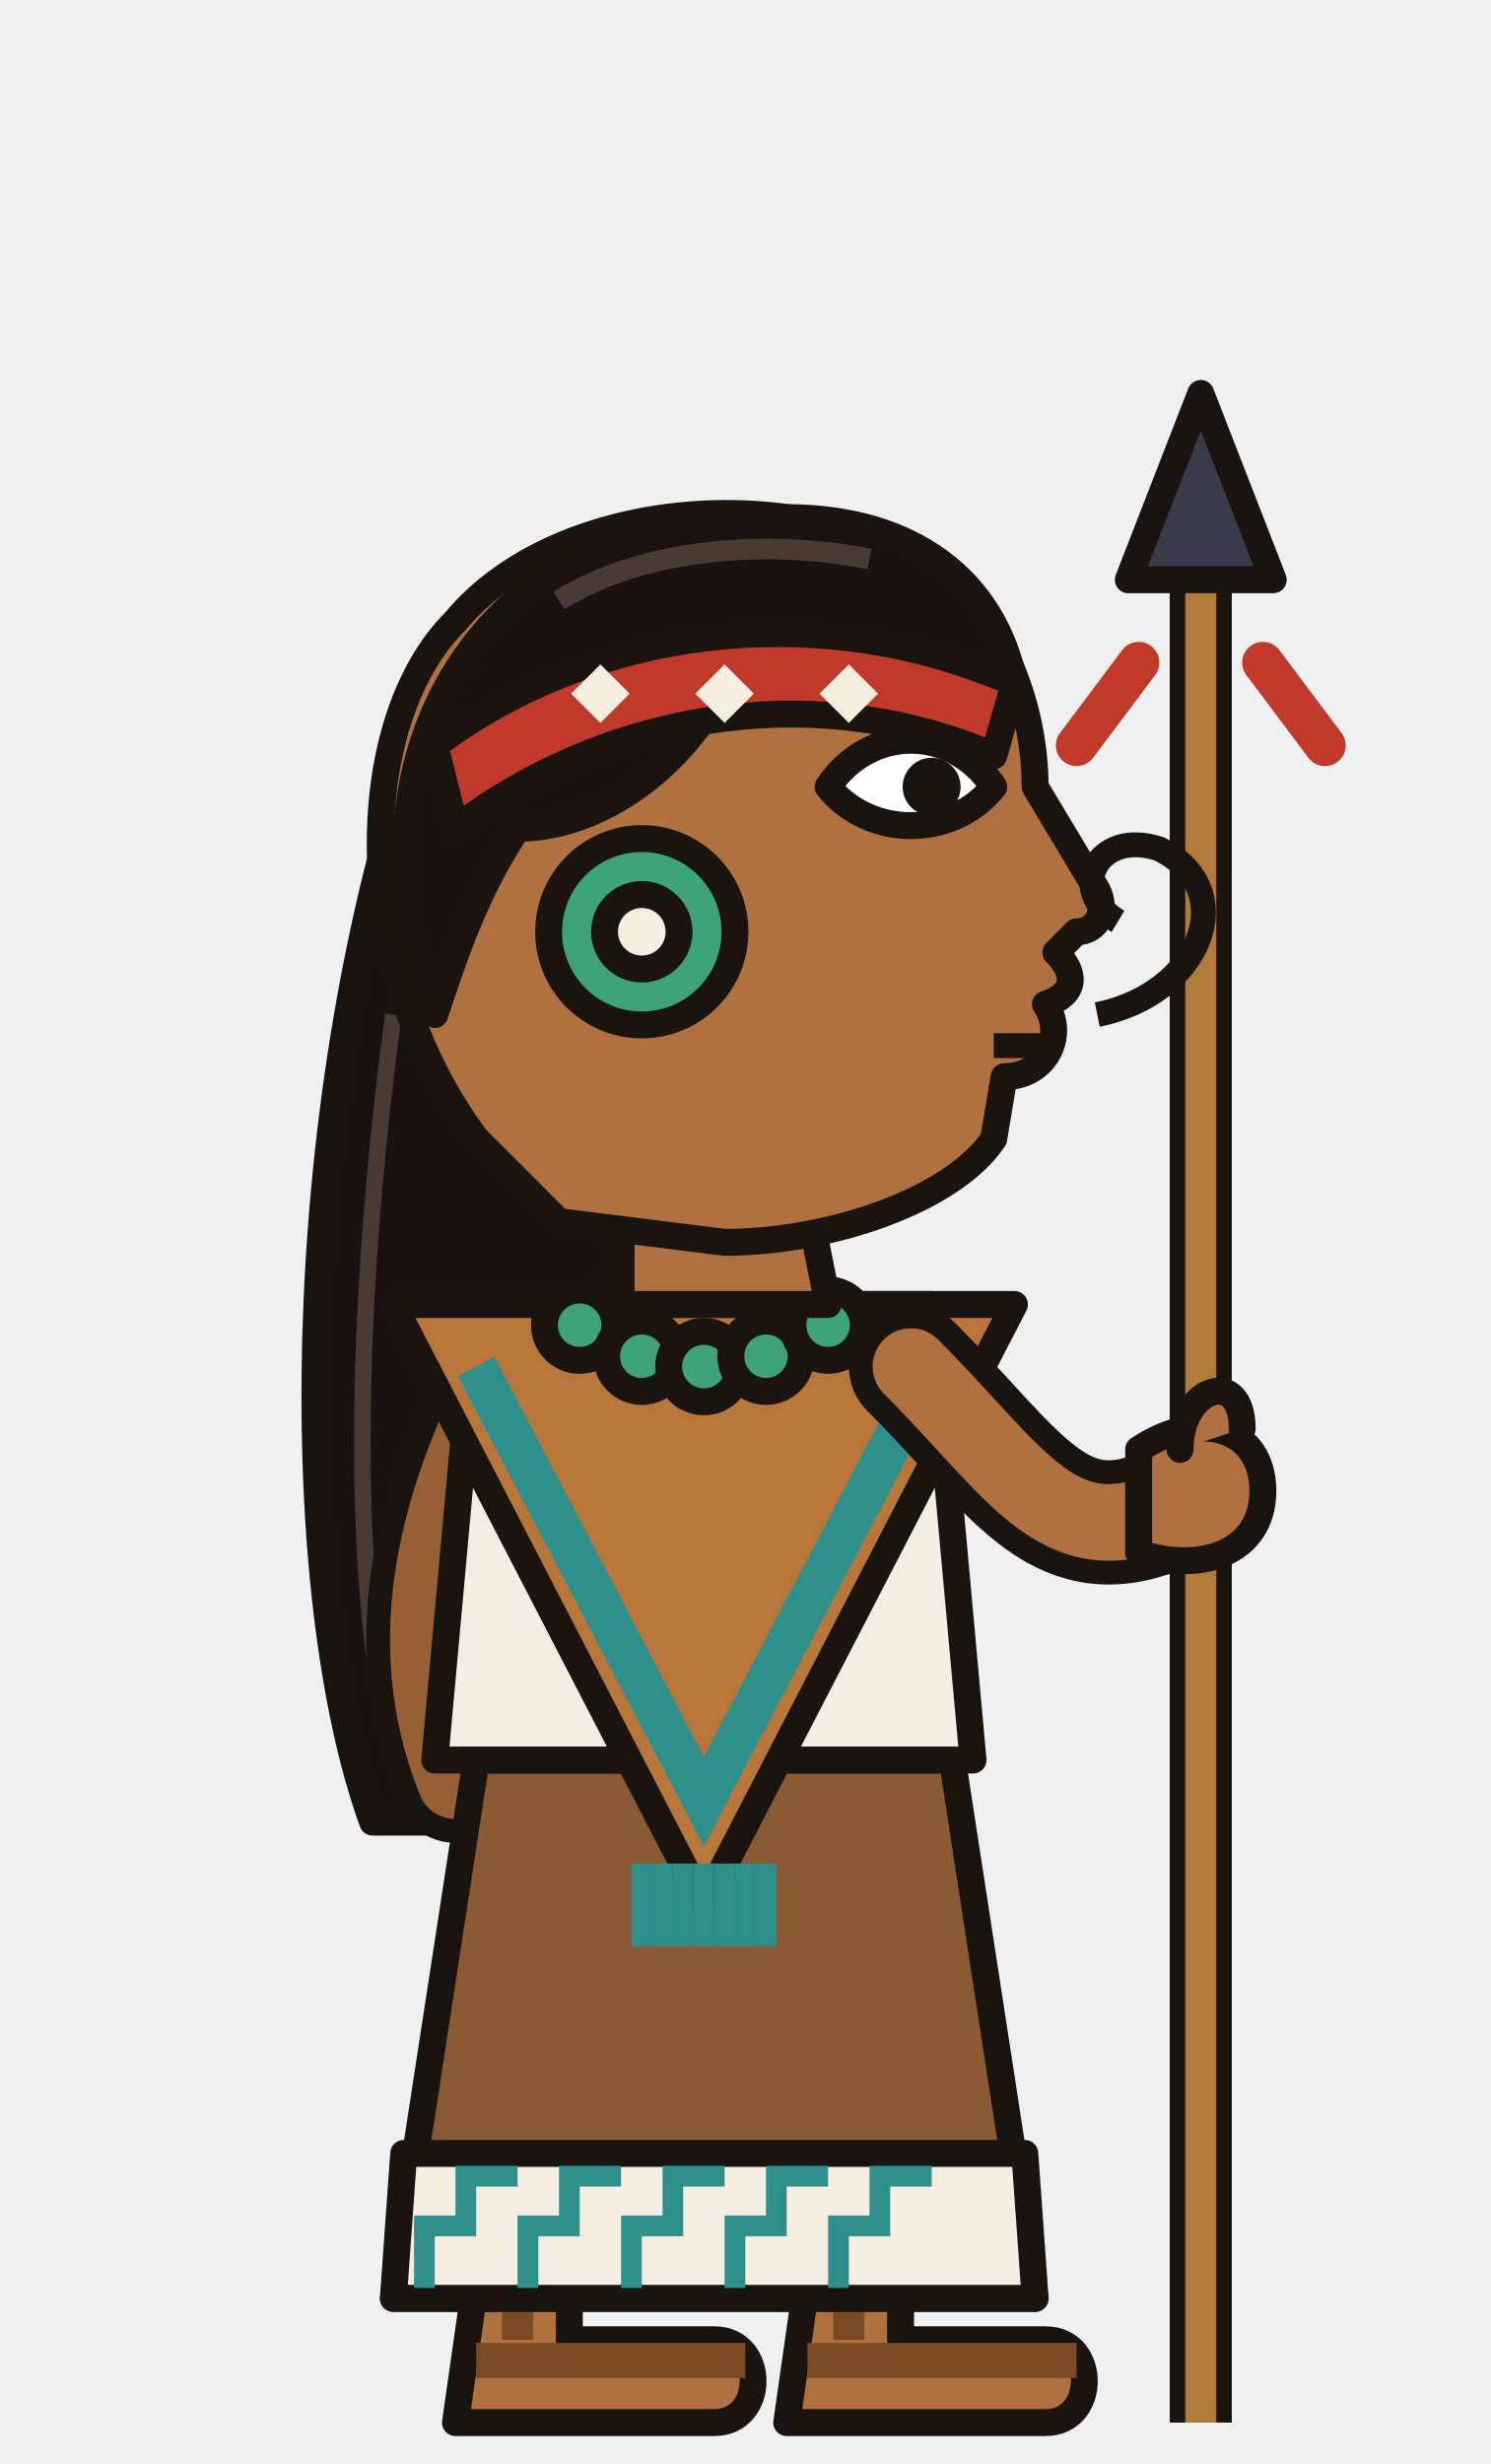
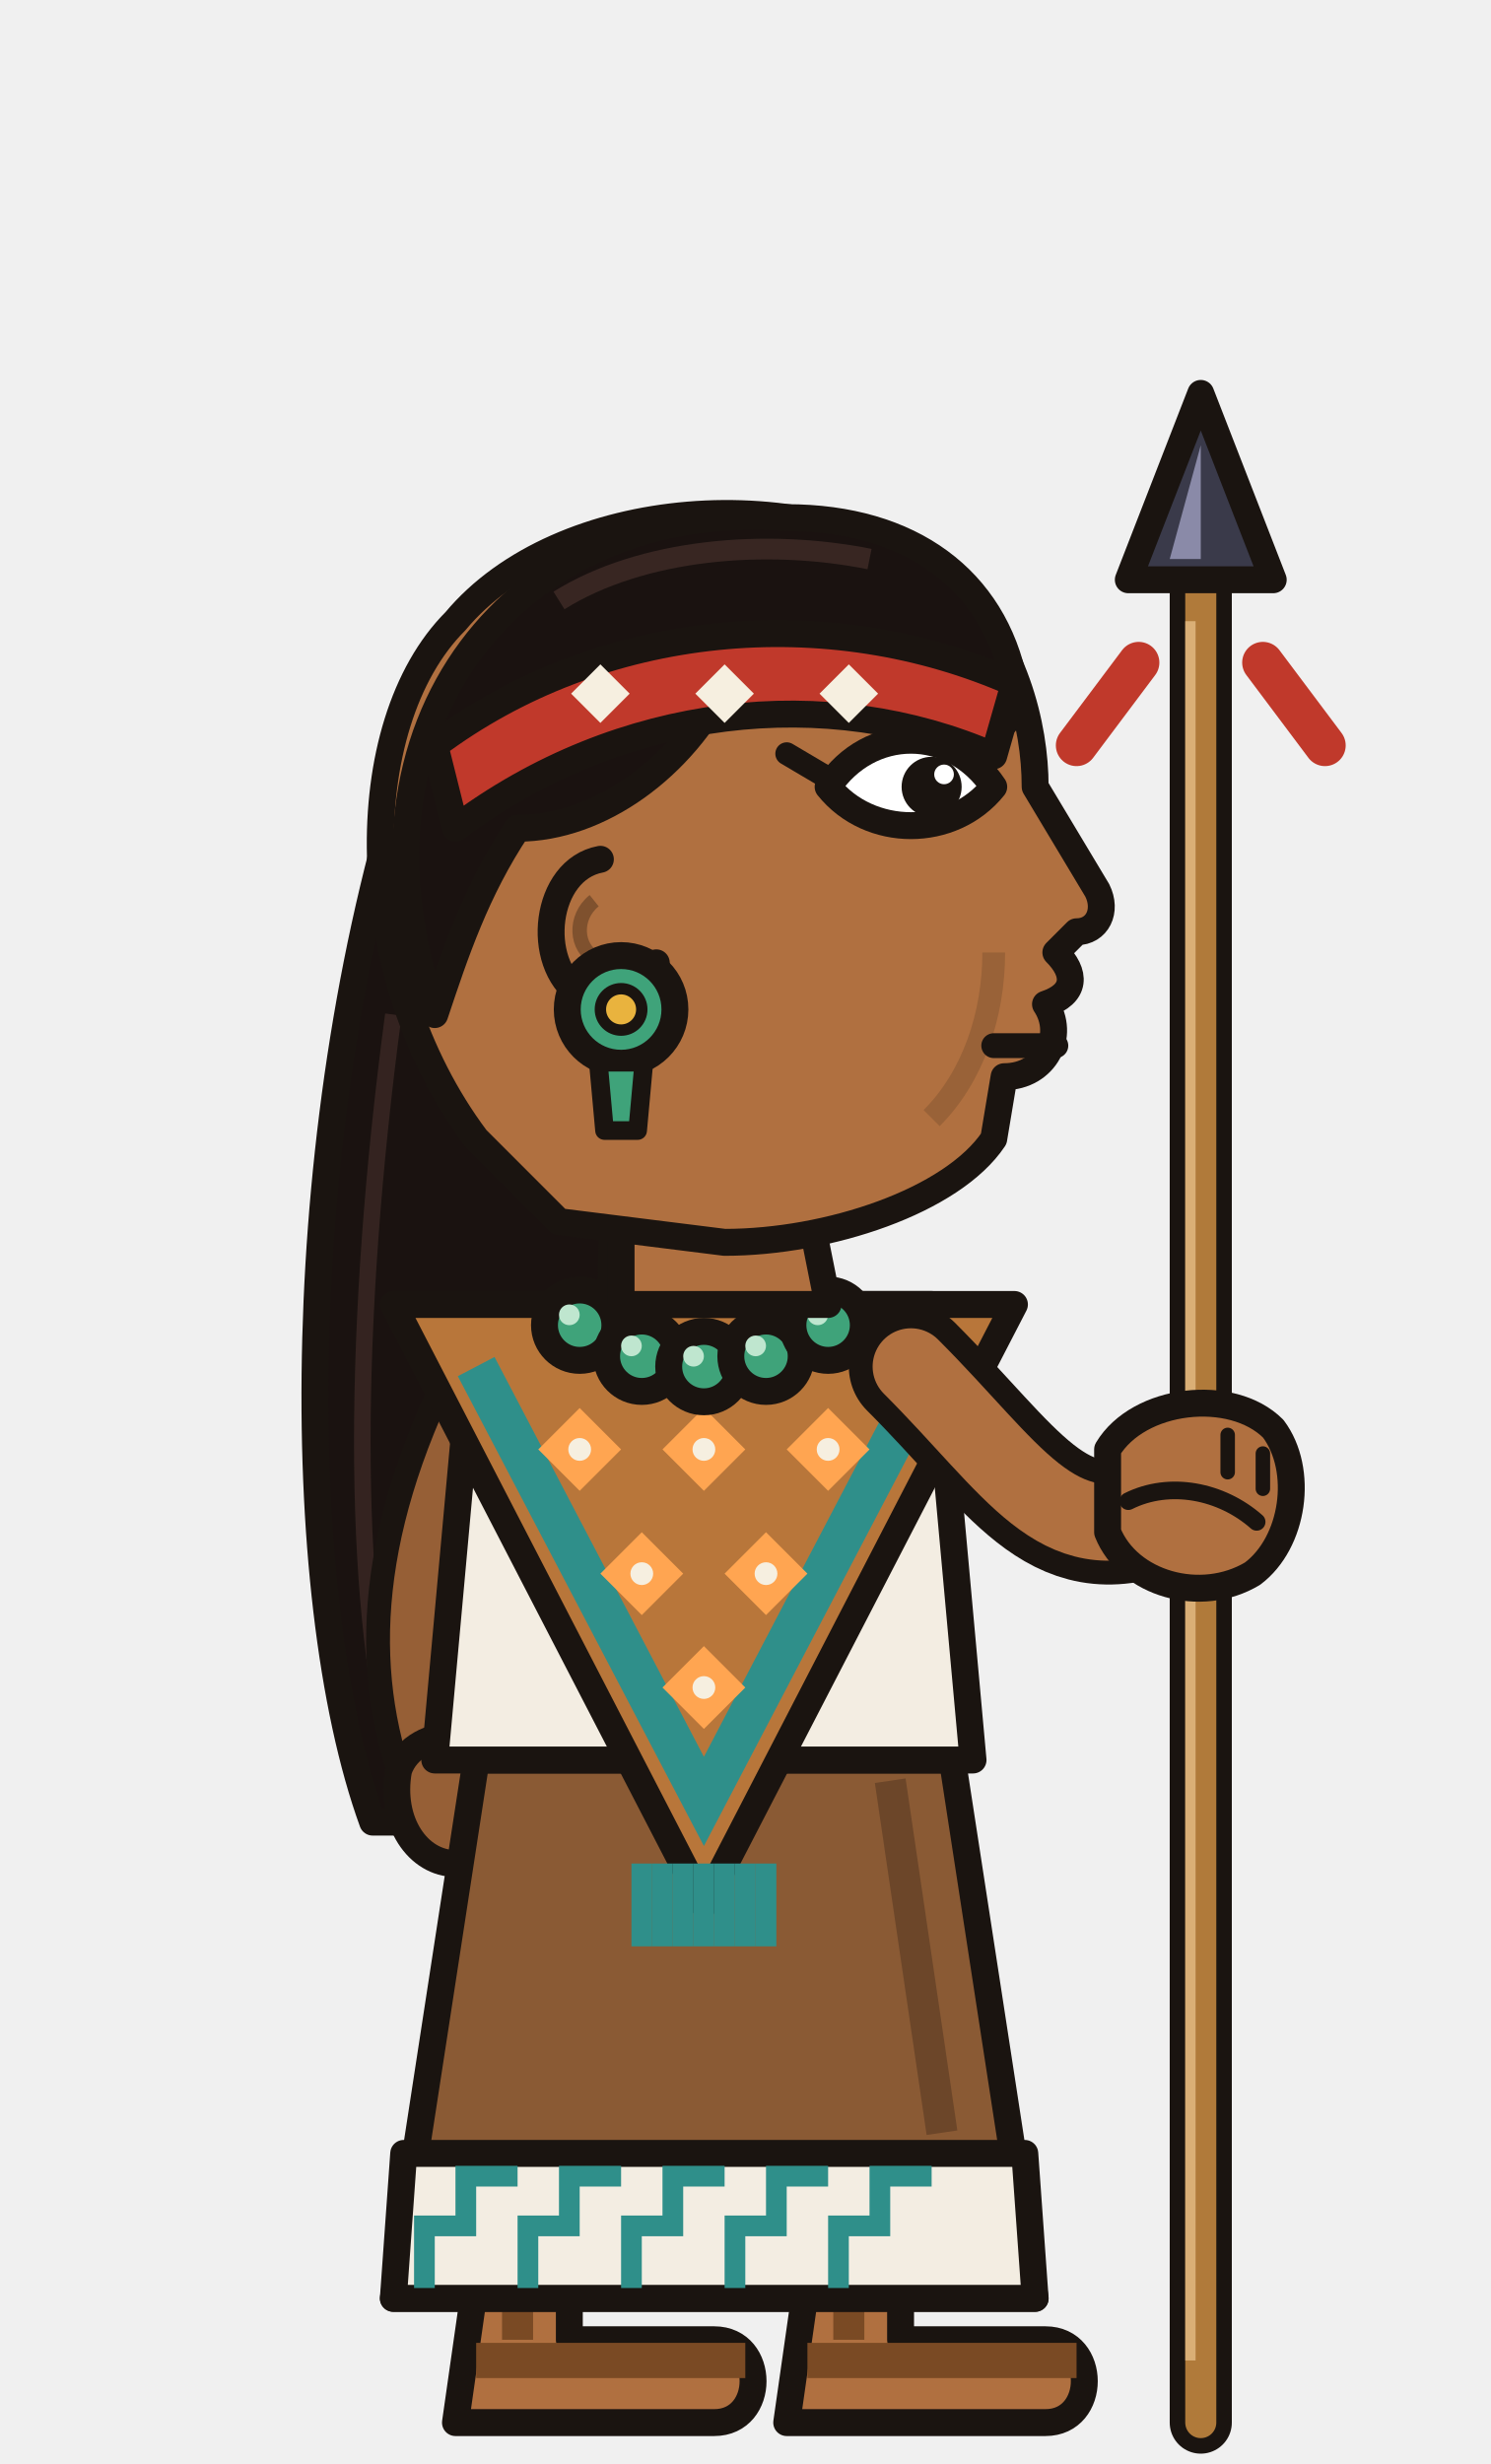
<svg xmlns="http://www.w3.org/2000/svg" class="fig fig--borgia" viewBox="-4 -38 144 238" role="img" aria-label="Nizhoni">
-   <path d="M112 196 V14" stroke="#1a1410" stroke-width="6" />
-   <path d="M112 196 V14" stroke="#b07a3a" stroke-width="3" />
+   <path d="M112 196 V16" stroke="#1a1410" stroke-width="6" stroke-linecap="round" />
+   <path d="M112 196 V16" stroke="#b07a3a" stroke-width="3" stroke-linecap="round" />
+   <path d="M111 190 V22" stroke="#e8c08a" stroke-width="1" opacity=".75" />
  <path d="M112 0 l-7 18 h14Z" fill="#3a3a4a" stroke="#1a1410" stroke-width="2.6" stroke-linejoin="round" stroke-linecap="round" />
+   <path d="M112 5 l-3 11 h3Z" fill="#8a8aa8" />
  <path d="M106 26 l-6 8 M118 26 l6 8" stroke="#c0392b" stroke-width="4" stroke-linecap="round" />
  <path d="M36 34 C 24 70 24 116 32 138 L58 138 C 54 110 54 70 58 52Z" fill="#1a1210" stroke="#1a1410" stroke-width="2.6" stroke-linejoin="round" stroke-linecap="round" />
-   <path d="M34 60 C 30 90 30 116 34 132" stroke="#4a3a34" stroke-width="1.6" fill="none" />
+   <path d="M34 60 C 30 90 30 116 34 132" stroke="#3e2b26" stroke-width="1.6" fill="none" opacity=".7" />
  <path d="M44 96 C 36 112 36 124 40 134" fill="none" stroke="#1a1410" stroke-width="12" stroke-linecap="round" />
  <path d="M44 96 C 36 112 36 124 40 134" fill="none" stroke="#965f36" stroke-width="7.4" stroke-linecap="round" />
+   <path d="M34.5 133 C 36 128.5 44 128.5 45.6 133 C 46.6 138 43.6 142 40 142 C 36.4 142 33.6 138 34.5 133Z" fill="#965f36" stroke="#1a1410" stroke-width="2.6" stroke-linejoin="round" stroke-linecap="round" />
  <path d="M42 182 h9 v6 h14 c 5 0 5 8 0 8 h-25Z" fill="#b07040" stroke="#1a1410" stroke-width="2.6" stroke-linejoin="round" stroke-linecap="round" />
  <path d="M42 190 H68" stroke="#7a4a24" stroke-width="3.4" />
  <path d="M46 182 v6" stroke="#7a4a24" stroke-width="3" />
  <path d="M74 182 h9 v6 h14 c 5 0 5 8 0 8 h-25Z" fill="#b07040" stroke="#1a1410" stroke-width="2.6" stroke-linejoin="round" stroke-linecap="round" />
  <path d="M74 190 H100" stroke="#7a4a24" stroke-width="3.4" />
  <path d="M78 182 v6" stroke="#7a4a24" stroke-width="3" />
  <path d="M42 132 H88 L96 184 H34Z" fill="#8a5a34" stroke="#1a1410" stroke-width="2.6" stroke-linejoin="round" stroke-linecap="round" />
+   <path d="M82 134 L87 168" stroke="#6c4629" stroke-width="3" />
  <path d="M35 170 H95 L96 184 H34Z" fill="#f3ede2" stroke="#1a1410" stroke-width="2.6" stroke-linejoin="round" stroke-linecap="round" />
  <path d="M37 183 v-6 h4 v-4.8 h5M47 183 v-6 h4 v-4.8 h5M57 183 v-6 h4 v-4.8 h5M67 183 v-6 h4 v-4.8 h5M77 183 v-6 h4 v-4.8 h5" fill="none" stroke="#2f8f8a" stroke-width="2" />
  <path d="M42 88 H86 L90 132 H38Z" fill="#f3ede2" stroke="#1a1410" stroke-width="2.6" stroke-linejoin="round" stroke-linecap="round" />
  <path d="M34 88 H94 L64 146Z" fill="#b8763a" stroke="#1a1410" stroke-width="2.6" stroke-linejoin="round" stroke-linecap="round" />
  <path d="M42 94 L64 136 L86 94" fill="none" stroke="#2f8f8a" stroke-width="4" />
  <path d="M58 142 v8" stroke="#2f8f8a" stroke-width="2" />
  <path d="M60 142 v8" stroke="#2f8f8a" stroke-width="2" />
  <path d="M62 142 v8" stroke="#2f8f8a" stroke-width="2" />
  <path d="M64 142 v8" stroke="#2f8f8a" stroke-width="2" />
  <path d="M66 142 v8" stroke="#2f8f8a" stroke-width="2" />
  <path d="M68 142 v8" stroke="#2f8f8a" stroke-width="2" />
  <path d="M70 142 v8" stroke="#2f8f8a" stroke-width="2" />
+   <path d="M52 98 l4 4 l-4 4 l-4 -4Z" fill="#ffa551" />
+   <circle cx="52" cy="102" r="1.1" fill="#f6efe0" />
+   <path d="M64 98 l4 4 l-4 4 l-4 -4Z" fill="#ffa551" />
+   <circle cx="64" cy="102" r="1.1" fill="#f6efe0" />
+   <path d="M76 98 l4 4 l-4 4 l-4 -4Z" fill="#ffa551" />
+   <circle cx="76" cy="102" r="1.1" fill="#f6efe0" />
+   <path d="M58 110 l4 4 l-4 4 l-4 -4Z" fill="#ffa551" />
+   <circle cx="58" cy="114" r="1.1" fill="#f6efe0" />
+   <path d="M70 110 l4 4 l-4 4 l-4 -4Z" fill="#ffa551" />
+   <circle cx="70" cy="114" r="1.1" fill="#f6efe0" />
+   <path d="M64 121 l4 4 l-4 4 l-4 -4Z" fill="#ffa551" />
+   <circle cx="64" cy="125" r="1.1" fill="#f6efe0" />
  <circle cx="52" cy="90" r="3.4" fill="#3fa37a" stroke="#1a1410" stroke-width="2.6" stroke-linejoin="round" stroke-linecap="round" />
+   <circle cx="51" cy="89" r="1" fill="#bfe6cf" />
  <circle cx="58" cy="93" r="3.4" fill="#3fa37a" stroke="#1a1410" stroke-width="2.6" stroke-linejoin="round" stroke-linecap="round" />
+   <circle cx="57" cy="92" r="1" fill="#bfe6cf" />
  <circle cx="64" cy="94" r="3.4" fill="#3fa37a" stroke="#1a1410" stroke-width="2.6" stroke-linejoin="round" stroke-linecap="round" />
+   <circle cx="63" cy="93" r="1" fill="#bfe6cf" />
  <circle cx="70" cy="93" r="3.4" fill="#3fa37a" stroke="#1a1410" stroke-width="2.6" stroke-linejoin="round" stroke-linecap="round" />
+   <circle cx="69" cy="92" r="1" fill="#bfe6cf" />
  <circle cx="76" cy="90" r="3.4" fill="#3fa37a" stroke="#1a1410" stroke-width="2.6" stroke-linejoin="round" stroke-linecap="round" />
+   <circle cx="75" cy="89" r="1" fill="#bfe6cf" />
  <path d="M56 76 L56 88 L76 88 L74 78" fill="#b07040" stroke="#1a1410" stroke-width="2.6" stroke-linejoin="round" stroke-linecap="round" />
  <path d="M42 72 C 30 56 30 32 40 22 C 50 10 74 8 88 18 C 94 24 96 32 96 38 L102 48 C 103 50 102 52 100 52 L98 54 C 100 56 100 58 97 59 C 99 62 97 66 93 66 L92 72 C 88 78 76 82 66 82 L50 80Z" fill="#b07040" stroke="#1a1410" stroke-width="2.6" stroke-linejoin="round" stroke-linecap="round" />
+   <path d="M86 70 C 90 66 92 60 92 54" stroke="#905c34" stroke-width="2.2" fill="none" opacity=".7" />
  <path d="M76 38 C 80 32 88 32 92 38 C 88 43 80 43 76 38Z" fill="#fff" stroke="#1a1410" stroke-width="2.6" stroke-linejoin="round" stroke-linecap="round" />
-   <circle cx="86" cy="38" r="2.8" fill="#1a1410" />
-   <path d="M76 29 Q84 25 92 29" stroke="#1a1410" stroke-width="2.4" fill="none" />
-   <path d="M92 63 h6" stroke="#1a1410" stroke-width="2.4" />
-   <circle cx="58" cy="52" r="9" fill="#3fa37a" stroke="#1a1410" stroke-width="2.6" stroke-linejoin="round" stroke-linecap="round" />
-   <circle cx="58" cy="52" r="3.6" fill="#f6efe0" stroke="#1a1410" stroke-width="2.6" stroke-linejoin="round" stroke-linecap="round" />
+   <circle cx="86" cy="38" r="2.9" fill="#1a1410" />
+   <circle cx="87.2" cy="36.8" r=".95" fill="#fff" />
+   <path d="M76.4 37.4 l-4.4 -2.6" stroke="#1a1410" stroke-width="2.2" stroke-linecap="round" />
+   <path d="M75 27 L93 31.6" stroke="#1a1410" stroke-width="3" stroke-linecap="round" />
+   <path d="M92 63 h6" stroke="#1a1410" stroke-width="2.4" stroke-linecap="round" />
+   <path d="M54 45 C 48.6 46 47.6 55 52 58 C 55 60 59 58.6 59.4 55" fill="#b07040" stroke="#1a1410" stroke-width="2.6" stroke-linejoin="round" stroke-linecap="round" />
+   <path d="M53.4 49 C 51.4 50.6 51.6 53.6 53.6 54.6" fill="none" stroke="#7f512e" stroke-width="1.4" />
+   <circle cx="56" cy="59.5" r="5.2" fill="#3fa37a" stroke="#1a1410" stroke-width="2.6" stroke-linejoin="round" stroke-linecap="round" />
+   <circle cx="56" cy="59.5" r="2" fill="#e9b33e" stroke="#1a1410" stroke-width="1.1" />
+   <path d="M53.8 64.6 h4.4 l-.6 6.6 h-3.2Z" fill="#3fa37a" stroke="#1a1410" stroke-width="1.8" stroke-linejoin="round" />
  <path d="M38 60 C 28 32 46 10 72 12 C 84 12 92 18 94 28 C 84 24 74 24 66 28 C 62 36 54 42 46 42 C 42 48 40 54 38 60Z" fill="#1a1210" stroke="#1a1410" stroke-width="2.6" stroke-linejoin="round" stroke-linecap="round" />
-   <path d="M50 20 C 58 15 70 14 80 16" stroke="#4a3a34" stroke-width="2" fill="none" />
+   <path d="M50 20 C 58 15 70 14 80 16" stroke="#442f2a" stroke-width="2" fill="none" opacity=".7" />
  <path d="M38 34 C 54 22 76 20 94 28 L92 35 C 76 28 56 30 40 42Z" fill="#c0392b" stroke="#1a1410" stroke-width="2.6" stroke-linejoin="round" stroke-linecap="round" />
  <rect x="52" y="27" width="4" height="4" fill="#f6efe0" transform="rotate(45 54 29)" />
  <rect x="64" y="27" width="4" height="4" fill="#f6efe0" transform="rotate(45 66 29)" />
  <rect x="76" y="27" width="4" height="4" fill="#f6efe0" transform="rotate(45 78 29)" />
  <path d="M84 94 C 94 104 98 112 108 108" fill="none" stroke="#1a1410" stroke-width="12" stroke-linecap="round" />
  <path d="M84 94 C 94 104 98 112 108 108" fill="none" stroke="#b07040" stroke-width="7.4" stroke-linecap="round" />
-   <path d="M106 102 C 112 98 118 100 118 106 C 118 112 112 114 106 112 Z" fill="#b07040" stroke="#1a1410" stroke-width="2.6" stroke-linejoin="round" stroke-linecap="round" />
-   <path d="M110 102 C 110 96 116 94 116 100" fill="#b07040" stroke="#1a1410" stroke-width="2.6" stroke-linejoin="round" stroke-linecap="round" />
-   <path d="M102 60 c 10 -2 14 -12 6 -16 c -6 -2 -9 4 -4 7" fill="none" stroke="#1a1410" stroke-width="2.4" />
+   <path d="M103 102 C 106 97 115 96 119 100 C 122 104 121 111 117 114 C 112 117 105 115 103 110 Z" fill="#b07040" stroke="#1a1410" stroke-width="2.6" stroke-linejoin="round" stroke-linecap="round" />
+   <path d="M114.6 100.6 v3.6 M118 102.4 v3.4" stroke="#1a1410" stroke-width="1.4" stroke-linecap="round" />
+   <path d="M105 107 C 109 105 114 106 117.4 109" fill="none" stroke="#1a1410" stroke-width="1.7" stroke-linecap="round" />
</svg>
